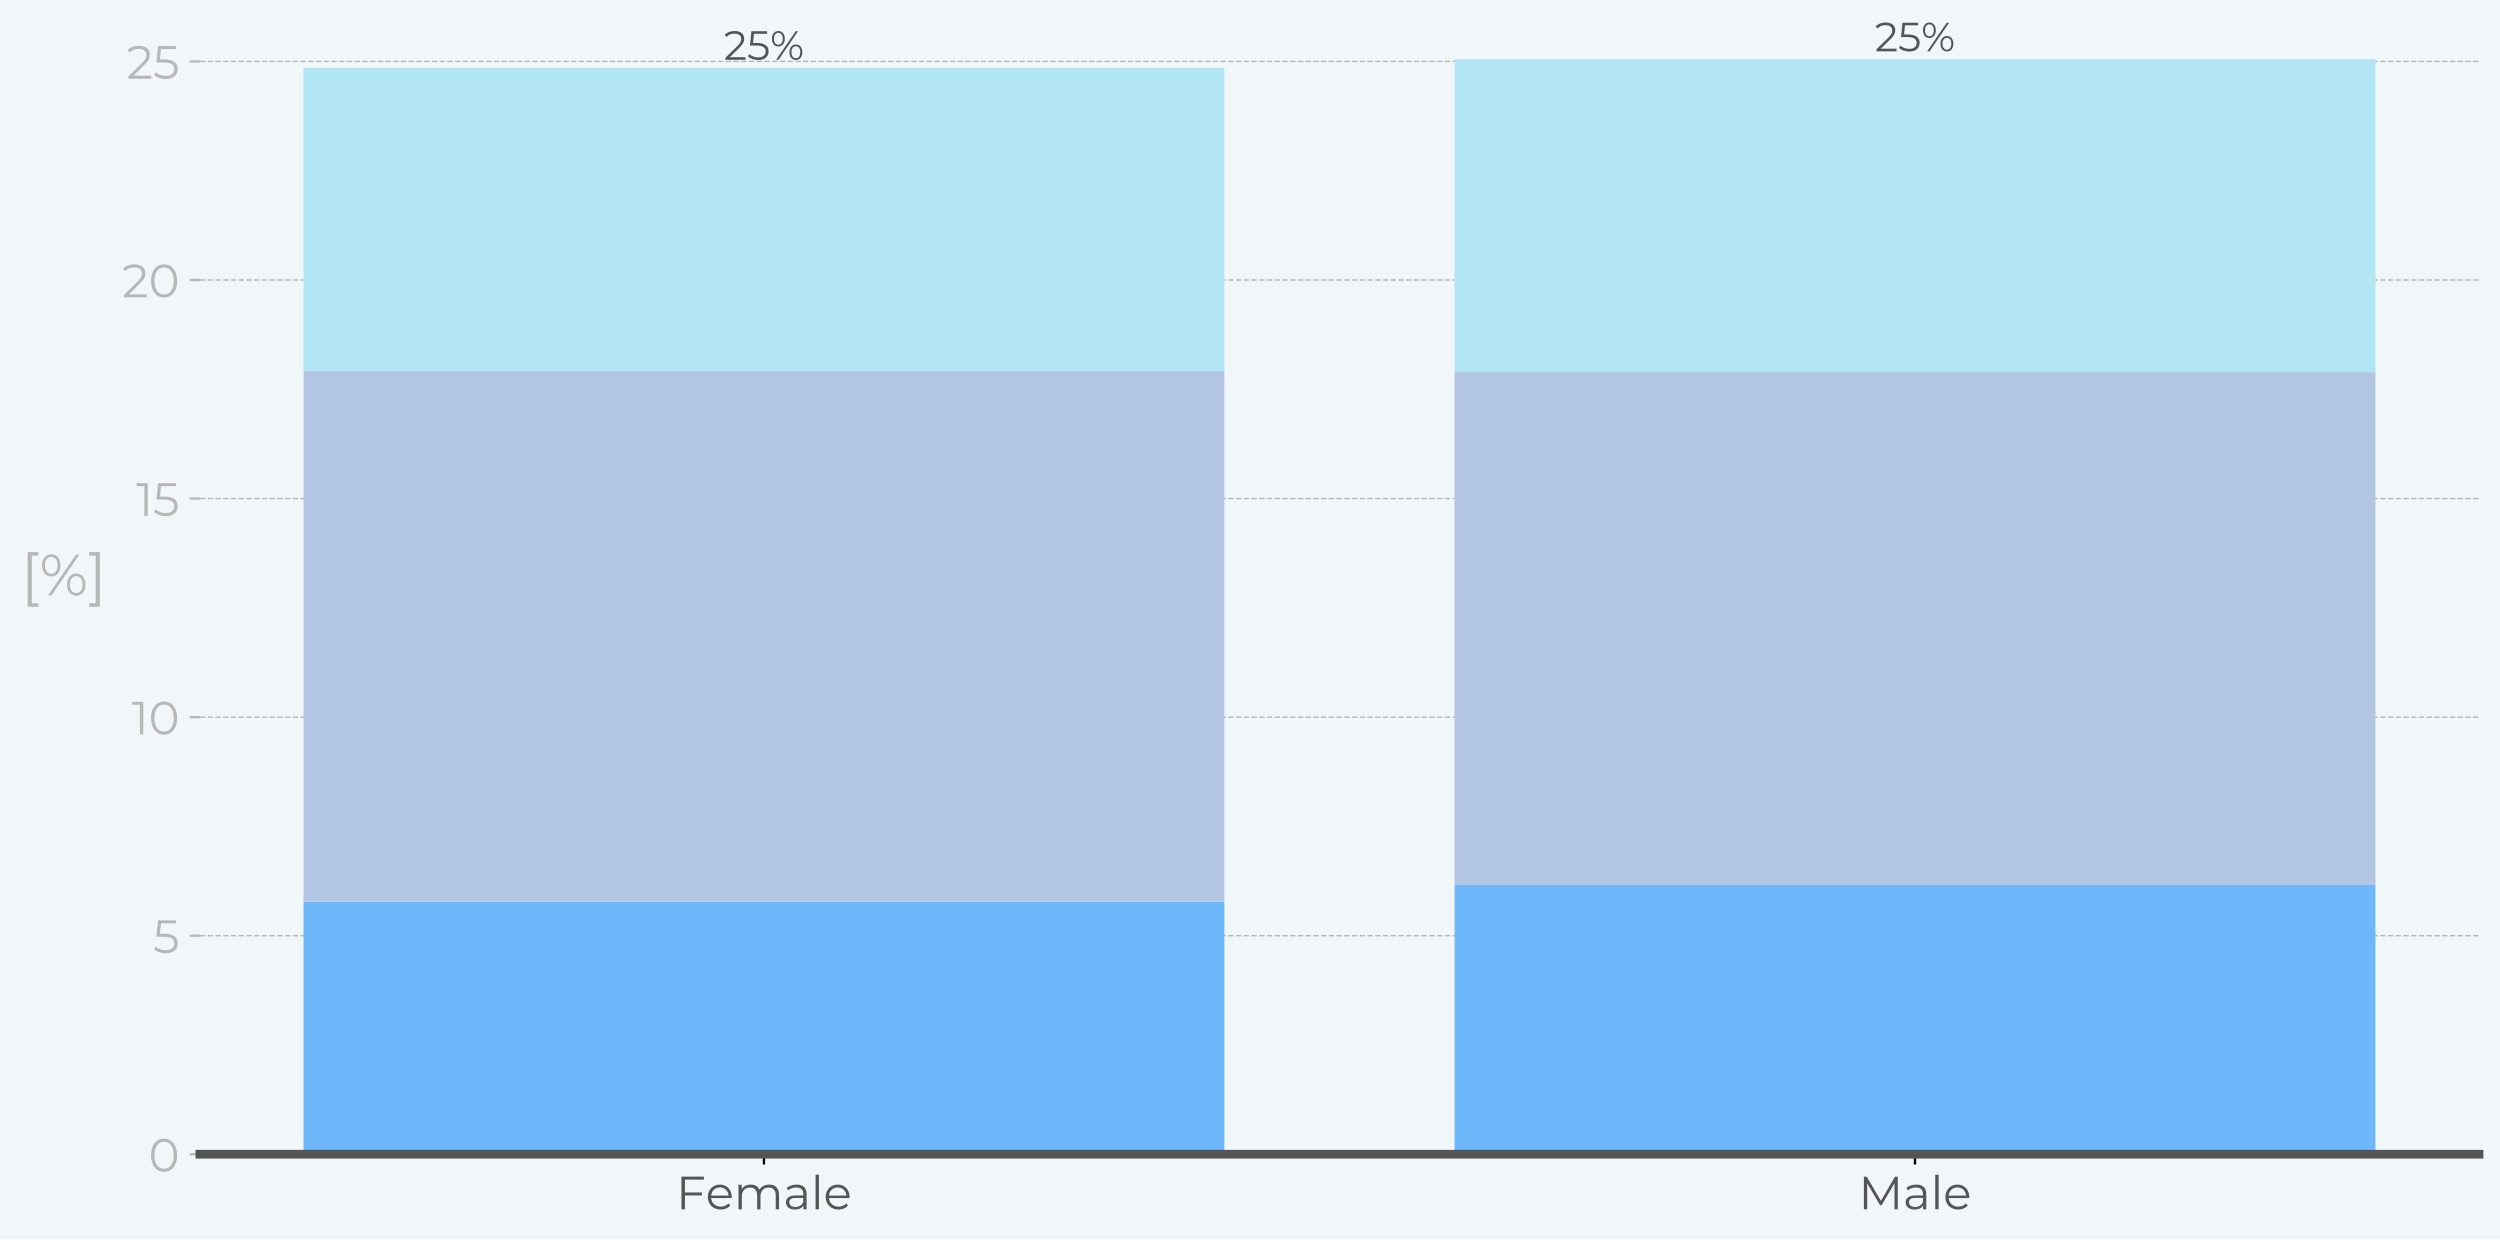
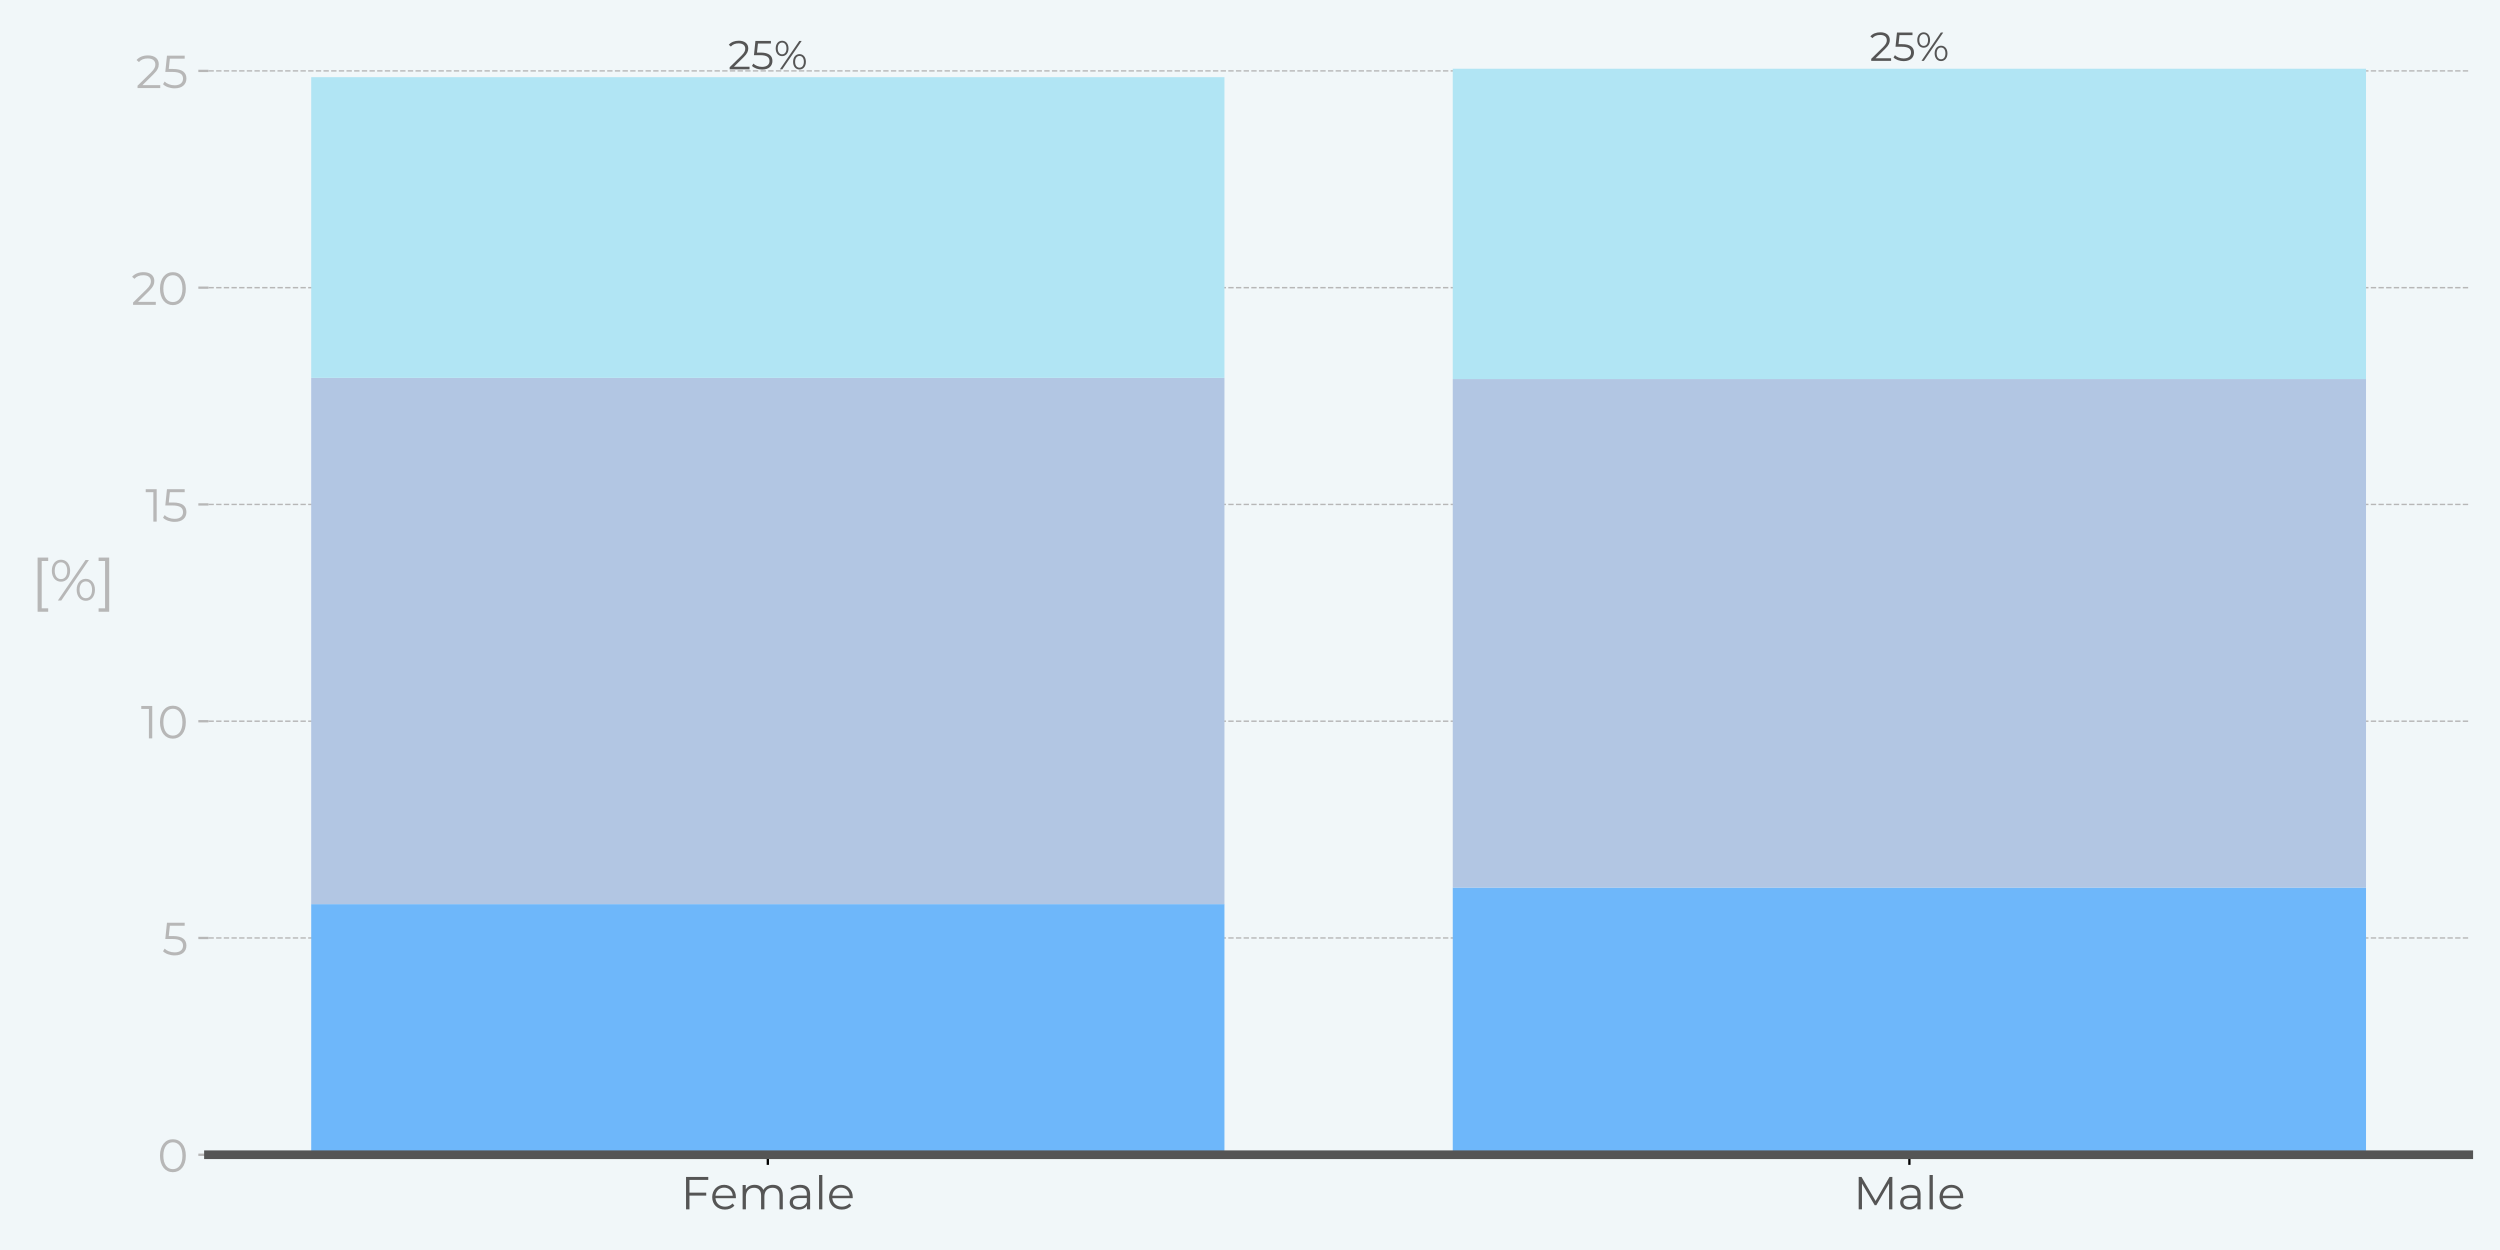
- <svg xmlns="http://www.w3.org/2000/svg" xmlns:xlink="http://www.w3.org/1999/xlink" width="856.885pt" height="424.803pt" viewBox="0 0 856.885 424.803" version="1.1">
+ <svg xmlns="http://www.w3.org/2000/svg" xmlns:xlink="http://www.w3.org/1999/xlink" width="864pt" height="432pt" viewBox="0 0 864 432" version="1.1">
  <defs>
    <style type="text/css">*{stroke-linejoin: round; stroke-linecap: butt}</style>
  </defs>
  <g id="figure_1">
    <g id="patch_1">
-       <path d="M 0 424.803  L 856.885 424.803  L 856.885 0  L 0 0  z " style="fill: #f1f7f9" />
+       <path d="M 0 432  L 864 432  L 864 0  L 0 0  z " style="fill: #f1f7f9" />
    </g>
    <g id="axes_1">
      <g id="patch_2">
-         <path d="M 68.53 395.625  L 849.685 395.625  L 849.685 20.305  L 68.53 20.305  z " style="fill: #f1f7f9" />
+         <path d="M 72.045 399.08  L 853.2 399.08  L 853.2 23.76  L 72.045 23.76  z " style="fill: #f1f7f9" />
      </g>
      <g id="matplotlib.axis_1">
        <g id="xtick_1">
          <g id="line2d_1">
            <defs>
-               <path id="mc0d317f1e4" d="M 0 0  L 0 3.5  " style="stroke: #000000; stroke-width: 0.8" />
+               <path id="mac4ec2dce5" d="M 0 0  L 0 3.5  " style="stroke: #000000; stroke-width: 0.8" />
            </defs>
            <g>
-               <use xlink:href="#mc0d317f1e4" x="261.846" y="395.625" style="stroke: #000000; stroke-width: 0.8" />
+               <use xlink:href="#mac4ec2dce5" x="265.361" y="399.08" style="stroke: #000000; stroke-width: 0.8" />
            </g>
          </g>
          <g id="text_1">
-             <g style="fill: #555555" transform="translate(231.7574 414.4978)scale(0.16 -0.16)">
+             <g style="fill: #555555" transform="translate(235.2724 417.9525)scale(0.16 -0.16)">
              <defs>
                <path id="Montserrat-Regular-46" d="M 3802 4070  L 3802 4480  L 730 4480  L 730 0  L 1203 0  L 1203 1901  L 3520 1901  L 3520 2310  L 1203 2310  L 1203 4070  L 3802 4070  z " transform="scale(0.015625)" />
                <path id="Montserrat-Regular-65" d="M 3571 1683  C 3571 2694 2886 3392 1939 3392  C 992 3392 294 2682 294 1683  C 294 685 1011 -32 2061 -32  C 2592 -32 3059 160 3360 518  L 3104 813  C 2848 518 2483 371 2074 371  C 1338 371 800 838 749 1542  L 3565 1542  C 3565 1594 3571 1645 3571 1683  z M 1939 3002  C 2598 3002 3078 2541 3136 1882  L 749 1882  C 806 2541 1286 3002 1939 3002  z " transform="scale(0.015625)" />
                <path id="Montserrat-Regular-6d" d="M 4832 3392  C 4224 3392 3744 3117 3501 2682  C 3296 3155 2861 3392 2304 3392  C 1741 3392 1306 3155 1069 2752  L 1069 3366  L 634 3366  L 634 0  L 1088 0  L 1088 1766  C 1088 2534 1530 2982 2214 2982  C 2829 2982 3187 2618 3187 1907  L 3187 0  L 3642 0  L 3642 1766  C 3642 2534 4077 2982 4768 2982  C 5376 2982 5734 2618 5734 1907  L 5734 0  L 6189 0  L 6189 1952  C 6189 2918 5651 3392 4832 3392  z " transform="scale(0.015625)" />
                <path id="Montserrat-Regular-61" d="M 1811 3392  C 1280 3392 781 3226 442 2938  L 646 2598  C 922 2842 1331 2995 1766 2995  C 2394 2995 2720 2682 2720 2106  L 2720 1901  L 1651 1901  C 685 1901 352 1466 352 947  C 352 365 819 -32 1581 -32  C 2138 -32 2534 179 2739 525  L 2739 0  L 3174 0  L 3174 2086  C 3174 2957 2682 3392 1811 3392  z M 1651 326  C 1114 326 800 570 800 960  C 800 1306 1011 1562 1664 1562  L 2720 1562  L 2720 1011  C 2541 570 2163 326 1651 326  z " transform="scale(0.015625)" />
                <path id="Montserrat-Regular-6c" d="M 634 0  L 1088 0  L 1088 4749  L 634 4749  L 634 0  z " transform="scale(0.015625)" />
              </defs>
              <use xlink:href="#Montserrat-Regular-46" />
              <use xlink:href="#Montserrat-Regular-65" x="63.3" />
              <use xlink:href="#Montserrat-Regular-6d" x="123.7" />
              <use xlink:href="#Montserrat-Regular-61" x="229.8" />
              <use xlink:href="#Montserrat-Regular-6c" x="288.8" />
              <use xlink:href="#Montserrat-Regular-65" x="315.7" />
            </g>
          </g>
        </g>
        <g id="xtick_2">
          <g id="line2d_2">
            <g>
-               <use xlink:href="#mc0d317f1e4" x="656.369" y="395.625" style="stroke: #000000; stroke-width: 0.8" />
+               <use xlink:href="#mac4ec2dce5" x="659.884" y="399.08" style="stroke: #000000; stroke-width: 0.8" />
            </g>
          </g>
          <g id="text_2">
-             <g style="fill: #555555" transform="translate(637.0239 414.4978)scale(0.16 -0.16)">
+             <g style="fill: #555555" transform="translate(640.5389 417.9525)scale(0.16 -0.16)">
              <defs>
                <path id="Montserrat-Regular-4d" d="M 4992 4480  L 3066 1158  L 1120 4480  L 730 4480  L 730 0  L 1184 0  L 1184 3565  L 2944 570  L 3168 570  L 4928 3584  L 4928 0  L 5382 0  L 5382 4480  L 4992 4480  z " transform="scale(0.015625)" />
              </defs>
              <use xlink:href="#Montserrat-Regular-4d" />
              <use xlink:href="#Montserrat-Regular-61" x="95.5" />
              <use xlink:href="#Montserrat-Regular-6c" x="154.5" />
              <use xlink:href="#Montserrat-Regular-65" x="181.4" />
            </g>
          </g>
        </g>
      </g>
      <g id="matplotlib.axis_2">
        <g id="ytick_1">
          <g id="line2d_3">
-             <path d="M 68.53 395.625  L 849.685 395.625  " clip-path="url(#p456d212507)" style="fill: none; stroke-dasharray: 1.85,0.8; stroke-dashoffset: 0; stroke: #b7b7b7; stroke-width: 0.5" />
+             <path d="M 72.045 399.08  L 853.2 399.08  " clip-path="url(#pcba12fd17d)" style="fill: none; stroke-dasharray: 1.85,0.8; stroke-dashoffset: 0; stroke: #b7b7b7; stroke-width: 0.5" />
          </g>
          <g id="line2d_4">
            <defs>
-               <path id="m6308b46215" d="M 0 0  L -3.5 0  " style="stroke: #b7b7b7; stroke-width: 0.8" />
+               <path id="m542cd62967" d="M 0 0  L -3.5 0  " style="stroke: #b7b7b7; stroke-width: 0.8" />
            </defs>
            <g>
-               <use xlink:href="#m6308b46215" x="68.53" y="395.625" style="fill: #b7b7b7; stroke: #b7b7b7; stroke-width: 0.8" />
+               <use xlink:href="#m542cd62967" x="72.045" y="399.08" style="fill: #b7b7b7; stroke: #b7b7b7; stroke-width: 0.8" />
            </g>
          </g>
          <g id="text_3">
-             <g style="fill: #b7b7b7" transform="translate(50.9375 401.5616)scale(0.16 -0.16)">
+             <g style="fill: #b7b7b7" transform="translate(54.4525 405.0163)scale(0.16 -0.16)">
              <defs>
                <path id="Montserrat-Regular-30" d="M 2118 -38  C 3155 -38 3910 813 3910 2240  C 3910 3667 3155 4518 2118 4518  C 1082 4518 333 3667 333 2240  C 333 813 1082 -38 2118 -38  z M 2118 384  C 1338 384 800 1043 800 2240  C 800 3437 1338 4096 2118 4096  C 2899 4096 3437 3437 3437 2240  C 3437 1043 2899 384 2118 384  z " transform="scale(0.015625)" />
              </defs>
              <use xlink:href="#Montserrat-Regular-30" />
            </g>
          </g>
        </g>
        <g id="ytick_2">
          <g id="line2d_5">
-             <path d="M 68.53 320.71  L 849.685 320.71  " clip-path="url(#p456d212507)" style="fill: none; stroke-dasharray: 1.85,0.8; stroke-dashoffset: 0; stroke: #b7b7b7; stroke-width: 0.5" />
+             <path d="M 72.045 324.165  L 853.2 324.165  " clip-path="url(#pcba12fd17d)" style="fill: none; stroke-dasharray: 1.85,0.8; stroke-dashoffset: 0; stroke: #b7b7b7; stroke-width: 0.5" />
          </g>
          <g id="line2d_6">
            <g>
-               <use xlink:href="#m6308b46215" x="68.53" y="320.71" style="fill: #b7b7b7; stroke: #b7b7b7; stroke-width: 0.8" />
+               <use xlink:href="#m542cd62967" x="72.045" y="324.165" style="fill: #b7b7b7; stroke: #b7b7b7; stroke-width: 0.8" />
            </g>
          </g>
          <g id="text_4">
-             <g style="fill: #b7b7b7" transform="translate(52.475 326.6465)scale(0.16 -0.16)">
+             <g style="fill: #b7b7b7" transform="translate(55.99 330.1012)scale(0.16 -0.16)">
              <defs>
                <path id="Montserrat-Regular-35" d="M 1510 2643  L 934 2643  L 1088 4070  L 3136 4070  L 3136 4480  L 685 4480  L 454 2234  L 1408 2234  C 2547 2234 2906 1875 2906 1299  C 2906 755 2502 384 1741 384  C 1165 384 653 602 365 902  L 141 538  C 486 186 1101 -38 1747 -38  C 2842 -38 3373 557 3373 1318  C 3373 2112 2861 2643 1510 2643  z " transform="scale(0.015625)" />
              </defs>
              <use xlink:href="#Montserrat-Regular-35" />
            </g>
          </g>
        </g>
        <g id="ytick_3">
          <g id="line2d_7">
-             <path d="M 68.53 245.795  L 849.685 245.795  " clip-path="url(#p456d212507)" style="fill: none; stroke-dasharray: 1.85,0.8; stroke-dashoffset: 0; stroke: #b7b7b7; stroke-width: 0.5" />
+             <path d="M 72.045 249.25  L 853.2 249.25  " clip-path="url(#pcba12fd17d)" style="fill: none; stroke-dasharray: 1.85,0.8; stroke-dashoffset: 0; stroke: #b7b7b7; stroke-width: 0.5" />
          </g>
          <g id="line2d_8">
            <g>
-               <use xlink:href="#m6308b46215" x="68.53" y="245.795" style="fill: #b7b7b7; stroke: #b7b7b7; stroke-width: 0.8" />
+               <use xlink:href="#m542cd62967" x="72.045" y="249.25" style="fill: #b7b7b7; stroke: #b7b7b7; stroke-width: 0.8" />
            </g>
          </g>
          <g id="text_5">
-             <g style="fill: #b7b7b7" transform="translate(45.1625 251.7314)scale(0.16 -0.16)">
+             <g style="fill: #b7b7b7" transform="translate(48.6775 255.1861)scale(0.16 -0.16)">
              <defs>
                <path id="Montserrat-Regular-31" d="M 58 4480  L 58 4070  L 1114 4070  L 1114 0  L 1574 0  L 1574 4480  L 58 4480  z " transform="scale(0.015625)" />
              </defs>
              <use xlink:href="#Montserrat-Regular-31" />
              <use xlink:href="#Montserrat-Regular-30" x="36.1" />
            </g>
          </g>
        </g>
        <g id="ytick_4">
          <g id="line2d_9">
-             <path d="M 68.53 170.88  L 849.685 170.88  " clip-path="url(#p456d212507)" style="fill: none; stroke-dasharray: 1.85,0.8; stroke-dashoffset: 0; stroke: #b7b7b7; stroke-width: 0.5" />
+             <path d="M 72.045 174.335  L 853.2 174.335  " clip-path="url(#pcba12fd17d)" style="fill: none; stroke-dasharray: 1.85,0.8; stroke-dashoffset: 0; stroke: #b7b7b7; stroke-width: 0.5" />
          </g>
          <g id="line2d_10">
            <g>
-               <use xlink:href="#m6308b46215" x="68.53" y="170.88" style="fill: #b7b7b7; stroke: #b7b7b7; stroke-width: 0.8" />
+               <use xlink:href="#m542cd62967" x="72.045" y="174.335" style="fill: #b7b7b7; stroke: #b7b7b7; stroke-width: 0.8" />
            </g>
          </g>
          <g id="text_6">
-             <g style="fill: #b7b7b7" transform="translate(46.7 176.8164)scale(0.16 -0.16)">
+             <g style="fill: #b7b7b7" transform="translate(50.215 180.2711)scale(0.16 -0.16)">
              <use xlink:href="#Montserrat-Regular-31" />
              <use xlink:href="#Montserrat-Regular-35" x="36.1" />
            </g>
          </g>
        </g>
        <g id="ytick_5">
          <g id="line2d_11">
-             <path d="M 68.53 95.965  L 849.685 95.965  " clip-path="url(#p456d212507)" style="fill: none; stroke-dasharray: 1.85,0.8; stroke-dashoffset: 0; stroke: #b7b7b7; stroke-width: 0.5" />
+             <path d="M 72.045 99.42  L 853.2 99.42  " clip-path="url(#pcba12fd17d)" style="fill: none; stroke-dasharray: 1.85,0.8; stroke-dashoffset: 0; stroke: #b7b7b7; stroke-width: 0.5" />
          </g>
          <g id="line2d_12">
            <g>
-               <use xlink:href="#m6308b46215" x="68.53" y="95.965" style="fill: #b7b7b7; stroke: #b7b7b7; stroke-width: 0.8" />
+               <use xlink:href="#m542cd62967" x="72.045" y="99.42" style="fill: #b7b7b7; stroke: #b7b7b7; stroke-width: 0.8" />
            </g>
          </g>
          <g id="text_7">
-             <g style="fill: #b7b7b7" transform="translate(41.85 101.9013)scale(0.16 -0.16)">
+             <g style="fill: #b7b7b7" transform="translate(45.365 105.356)scale(0.16 -0.16)">
              <defs>
                <path id="Montserrat-Regular-32" d="M 928 410  L 2451 1907  C 3053 2496 3187 2880 3187 3309  C 3187 4058 2611 4518 1702 4518  C 1018 4518 461 4288 115 3878  L 442 3597  C 736 3936 1139 4096 1664 4096  C 2349 4096 2714 3776 2714 3258  C 2714 2950 2618 2650 2112 2150  L 250 326  L 250 0  L 3392 0  L 3392 410  L 928 410  z " transform="scale(0.015625)" />
              </defs>
              <use xlink:href="#Montserrat-Regular-32" />
              <use xlink:href="#Montserrat-Regular-30" x="56.8" />
            </g>
          </g>
        </g>
        <g id="ytick_6">
          <g id="line2d_13">
-             <path d="M 68.53 21.05  L 849.685 21.05  " clip-path="url(#p456d212507)" style="fill: none; stroke-dasharray: 1.85,0.8; stroke-dashoffset: 0; stroke: #b7b7b7; stroke-width: 0.5" />
+             <path d="M 72.045 24.505  L 853.2 24.505  " clip-path="url(#pcba12fd17d)" style="fill: none; stroke-dasharray: 1.85,0.8; stroke-dashoffset: 0; stroke: #b7b7b7; stroke-width: 0.5" />
          </g>
          <g id="line2d_14">
            <g>
-               <use xlink:href="#m6308b46215" x="68.53" y="21.05" style="fill: #b7b7b7; stroke: #b7b7b7; stroke-width: 0.8" />
+               <use xlink:href="#m542cd62967" x="72.045" y="24.505" style="fill: #b7b7b7; stroke: #b7b7b7; stroke-width: 0.8" />
            </g>
          </g>
          <g id="text_8">
-             <g style="fill: #b7b7b7" transform="translate(43.3875 26.98625)scale(0.16 -0.16)">
+             <g style="fill: #b7b7b7" transform="translate(46.9025 30.44093)scale(0.16 -0.16)">
              <use xlink:href="#Montserrat-Regular-32" />
              <use xlink:href="#Montserrat-Regular-35" x="56.8" />
            </g>
          </g>
        </g>
        <g id="text_9">
-           <g style="fill: #b7b7b7" transform="translate(7.2 204.0841)scale(0.2 -0.2)">
+           <g style="fill: #b7b7b7" transform="translate(10.715 207.5387)scale(0.2 -0.2)">
            <defs>
              <path id="Montserrat-Regular-5b" d="M 730 -1242  L 1901 -1242  L 1901 -864  L 1184 -864  L 1184 4371  L 1901 4371  L 1901 4749  L 730 4749  L 730 -1242  z " transform="scale(0.015625)" />
              <path id="Montserrat-Regular-25" d="M 1280 2080  C 1875 2080 2291 2560 2291 3296  C 2291 4032 1875 4512 1280 4512  C 678 4512 269 4026 269 3296  C 269 2566 678 2080 1280 2080  z M 934 0  L 1312 0  L 4371 4480  L 3994 4480  L 934 0  z M 1280 2368  C 858 2368 589 2720 589 3296  C 589 3872 858 4224 1280 4224  C 1696 4224 1971 3878 1971 3296  C 1971 2714 1696 2368 1280 2368  z M 4026 -32  C 4627 -32 5037 454 5037 1184  C 5037 1914 4627 2400 4026 2400  C 3430 2400 3014 1914 3014 1184  C 3014 454 3430 -32 4026 -32  z M 4026 256  C 3610 256 3334 602 3334 1184  C 3334 1766 3610 2112 4026 2112  C 4448 2112 4717 1760 4717 1184  C 4717 608 4448 256 4026 256  z " transform="scale(0.015625)" />
              <path id="Montserrat-Regular-5d" d="M 1306 -1242  L 1306 4749  L 134 4749  L 134 4371  L 851 4371  L 851 -864  L 134 -864  L 134 -1242  L 1306 -1242  z " transform="scale(0.015625)" />
            </defs>
            <use xlink:href="#Montserrat-Regular-5b" />
            <use xlink:href="#Montserrat-Regular-25" x="31.8" />
            <use xlink:href="#Montserrat-Regular-5d" x="114.7" />
          </g>
        </g>
      </g>
      <g id="patch_3">
-         <path d="M 104.037 395.625  L 419.655 395.625  L 419.655 309.018  L 104.037 309.018  z " clip-path="url(#p456d212507)" style="fill: #6eb7fa" />
+         <path d="M 107.552 399.08  L 423.17 399.08  L 423.17 312.473  L 107.552 312.473  z " clip-path="url(#pcba12fd17d)" style="fill: #6eb7fa" />
      </g>
      <g id="patch_4">
-         <path d="M 498.56 395.625  L 814.178 395.625  L 814.178 303.285  L 498.56 303.285  z " clip-path="url(#p456d212507)" style="fill: #6eb7fa" />
+         <path d="M 502.075 399.08  L 817.693 399.08  L 817.693 306.739  L 502.075 306.739  z " clip-path="url(#pcba12fd17d)" style="fill: #6eb7fa" />
      </g>
      <g id="patch_5">
-         <path d="M 104.037 309.018  L 419.655 309.018  L 419.655 127.144  L 104.037 127.144  z " clip-path="url(#p456d212507)" style="fill: #b2c6e3" />
+         <path d="M 107.552 312.473  L 423.17 312.473  L 423.17 130.598  L 107.552 130.598  z " clip-path="url(#pcba12fd17d)" style="fill: #b2c6e3" />
      </g>
      <g id="patch_6">
-         <path d="M 498.56 303.285  L 814.178 303.285  L 814.178 127.54  L 498.56 127.54  z " clip-path="url(#p456d212507)" style="fill: #b2c6e3" />
+         <path d="M 502.075 306.739  L 817.693 306.739  L 817.693 130.994  L 502.075 130.994  z " clip-path="url(#pcba12fd17d)" style="fill: #b2c6e3" />
      </g>
      <g id="patch_7">
-         <path d="M 104.037 127.144  L 419.655 127.144  L 419.655 23.215  L 104.037 23.215  z " clip-path="url(#p456d212507)" style="fill: #b1e5f4" />
+         <path d="M 107.552 130.598  L 423.17 130.598  L 423.17 26.67  L 107.552 26.67  z " clip-path="url(#pcba12fd17d)" style="fill: #b1e5f4" />
      </g>
      <g id="patch_8">
-         <path d="M 498.56 127.54  L 814.178 127.54  L 814.178 20.305  L 498.56 20.305  z " clip-path="url(#p456d212507)" style="fill: #b1e5f4" />
+         <path d="M 502.075 130.994  L 817.693 130.994  L 817.693 23.76  L 502.075 23.76  z " clip-path="url(#pcba12fd17d)" style="fill: #b1e5f4" />
      </g>
      <g id="text_10">
-         <g style="fill: #555555" transform="translate(248.1054 20.49829)scale(0.14 -0.14)">
+         <g style="fill: #555555" transform="translate(251.6204 23.95298)scale(0.14 -0.14)">
          <use xlink:href="#Montserrat-Regular-32" />
          <use xlink:href="#Montserrat-Regular-35" x="56.8" />
          <use xlink:href="#Montserrat-Regular-25" x="113.4" />
        </g>
      </g>
      <g id="text_11">
-         <g style="fill: #555555" transform="translate(642.6281 17.58844)scale(0.14 -0.14)">
+         <g style="fill: #555555" transform="translate(646.1431 21.04312)scale(0.14 -0.14)">
          <use xlink:href="#Montserrat-Regular-32" />
          <use xlink:href="#Montserrat-Regular-35" x="56.8" />
          <use xlink:href="#Montserrat-Regular-25" x="113.4" />
        </g>
      </g>
      <g id="line2d_15">
-         <path d="M 68.53 395.625  L 849.685 395.625  " style="fill: none; stroke: #555555; stroke-width: 3; stroke-linecap: square" />
+         <path d="M 72.045 399.08  L 853.2 399.08  " style="fill: none; stroke: #555555; stroke-width: 3; stroke-linecap: square" />
      </g>
    </g>
  </g>
  <defs>
-     <clipPath id="p456d212507">
-       <rect x="68.53" y="20.305" width="781.155" height="375.32" />
+     <clipPath id="pcba12fd17d">
+       <rect x="72.045" y="23.76" width="781.155" height="375.32" />
    </clipPath>
  </defs>
</svg>
